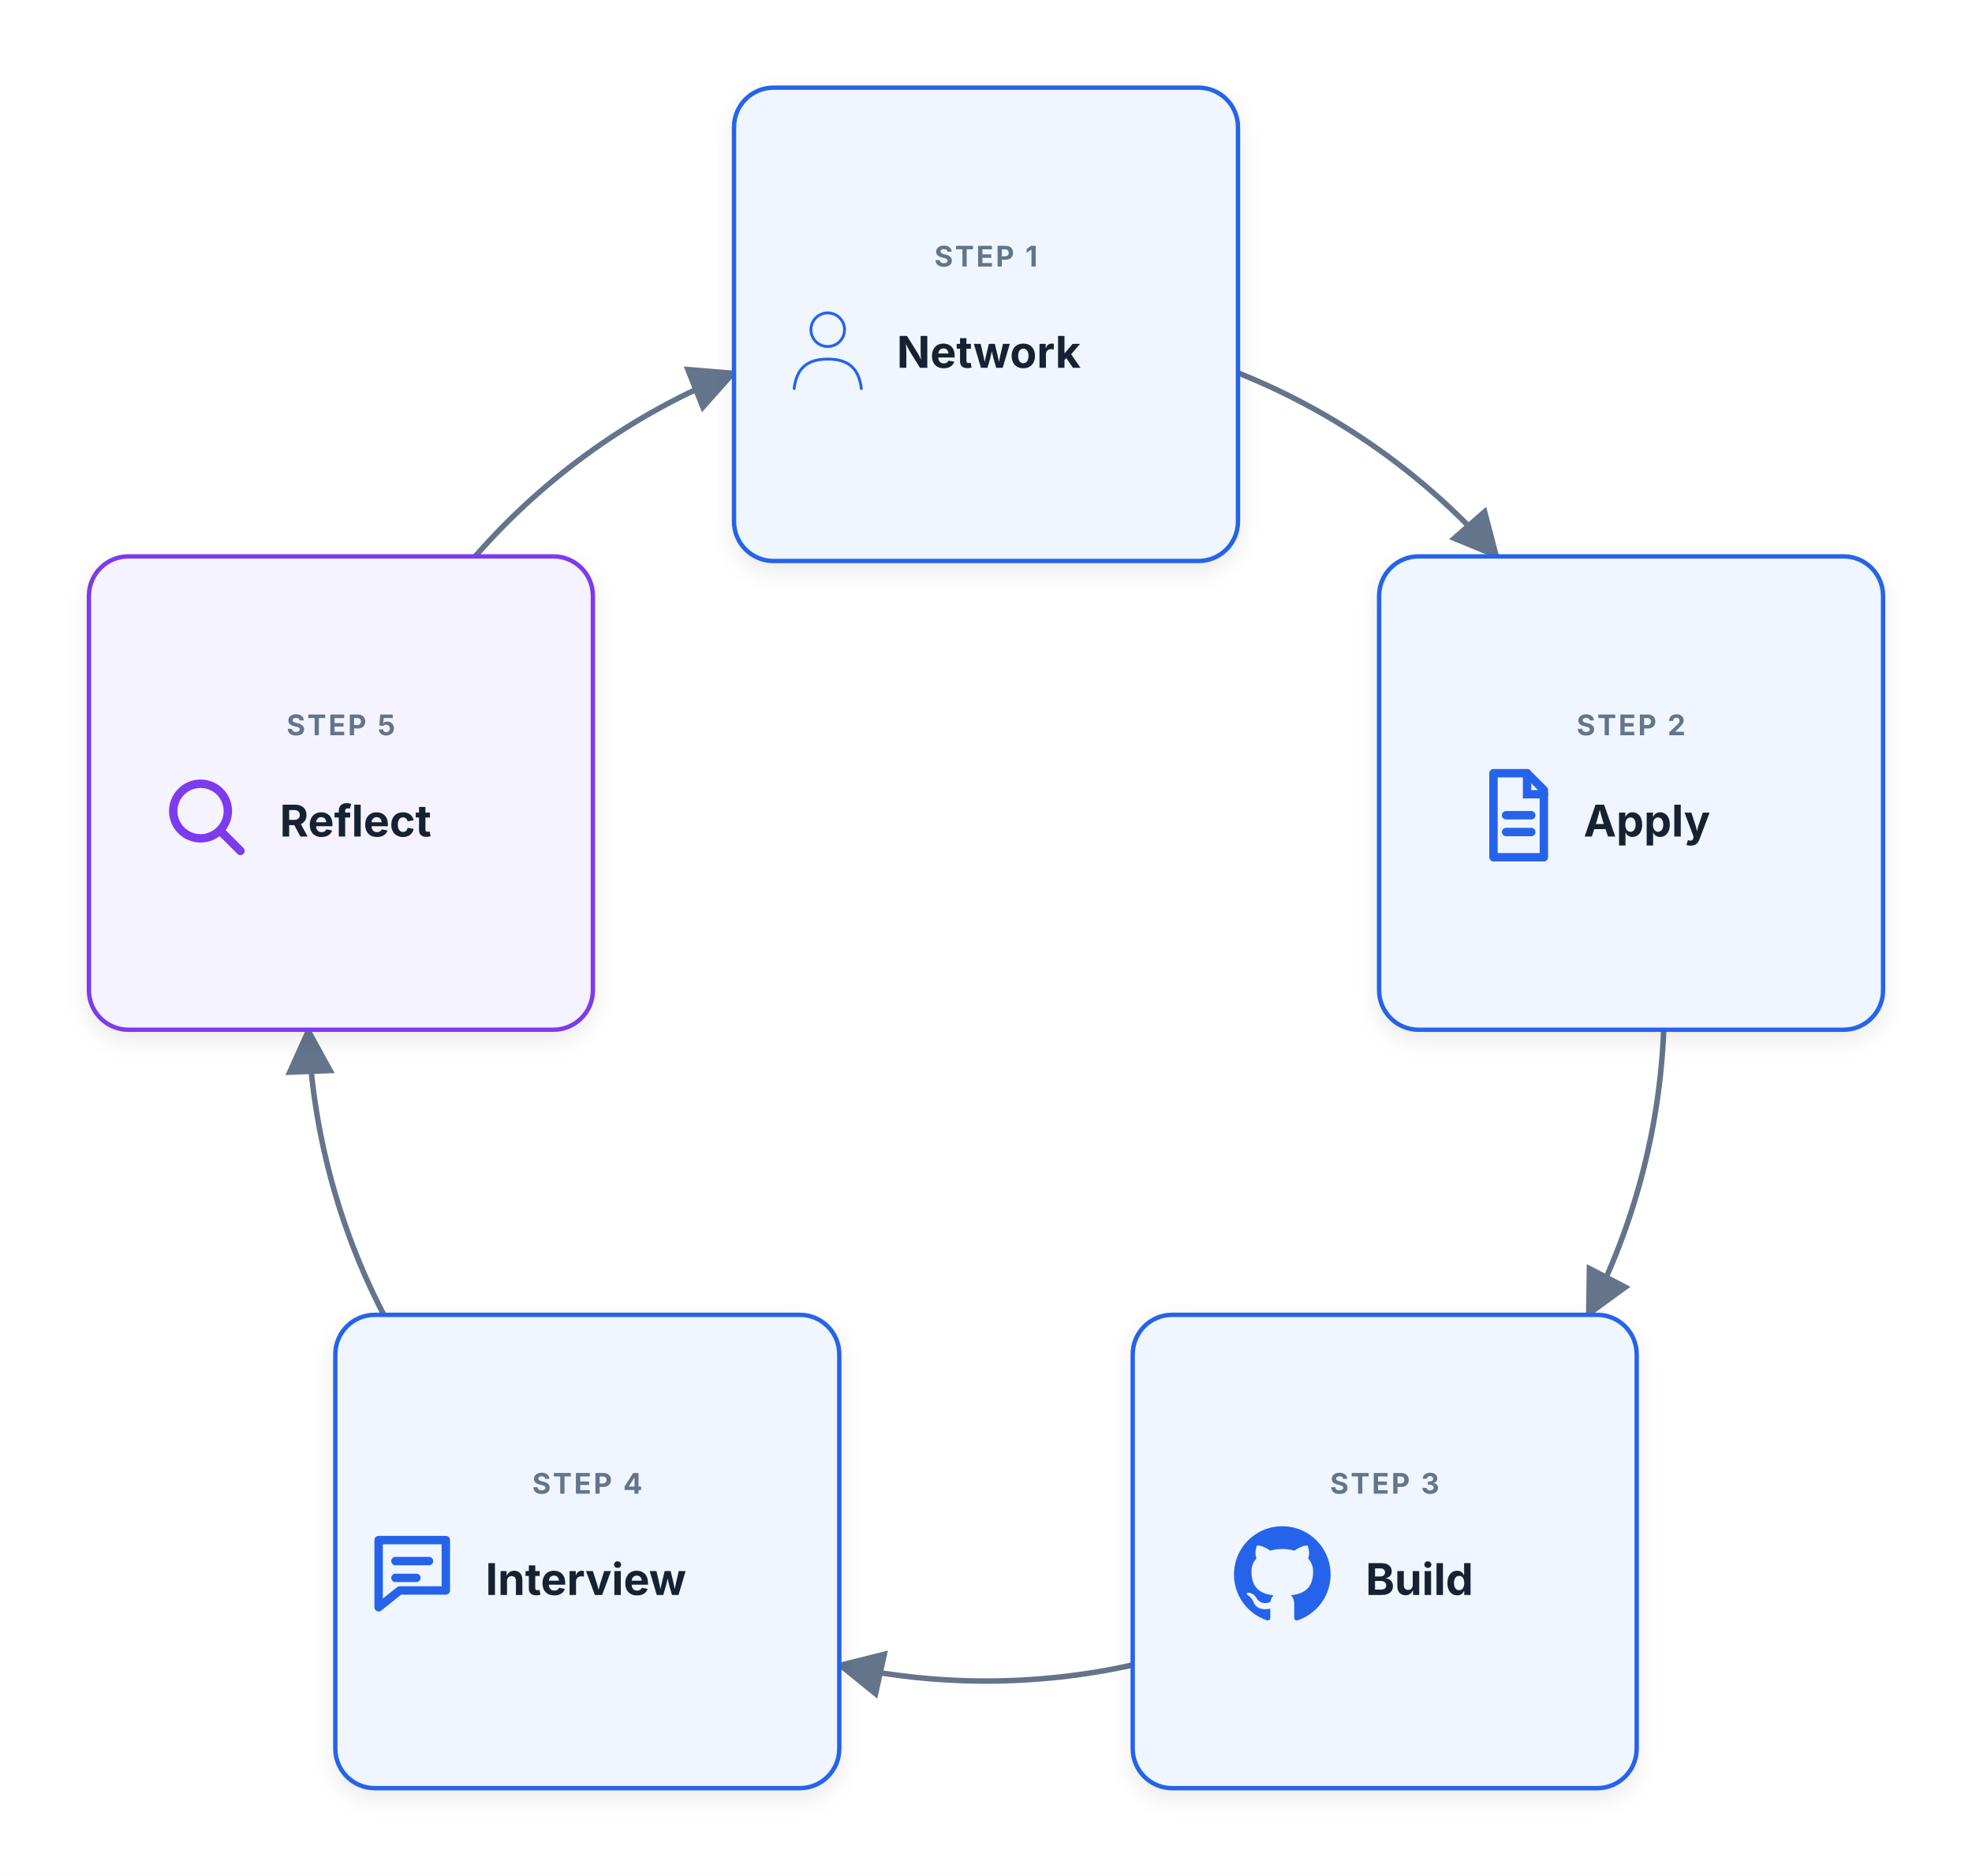
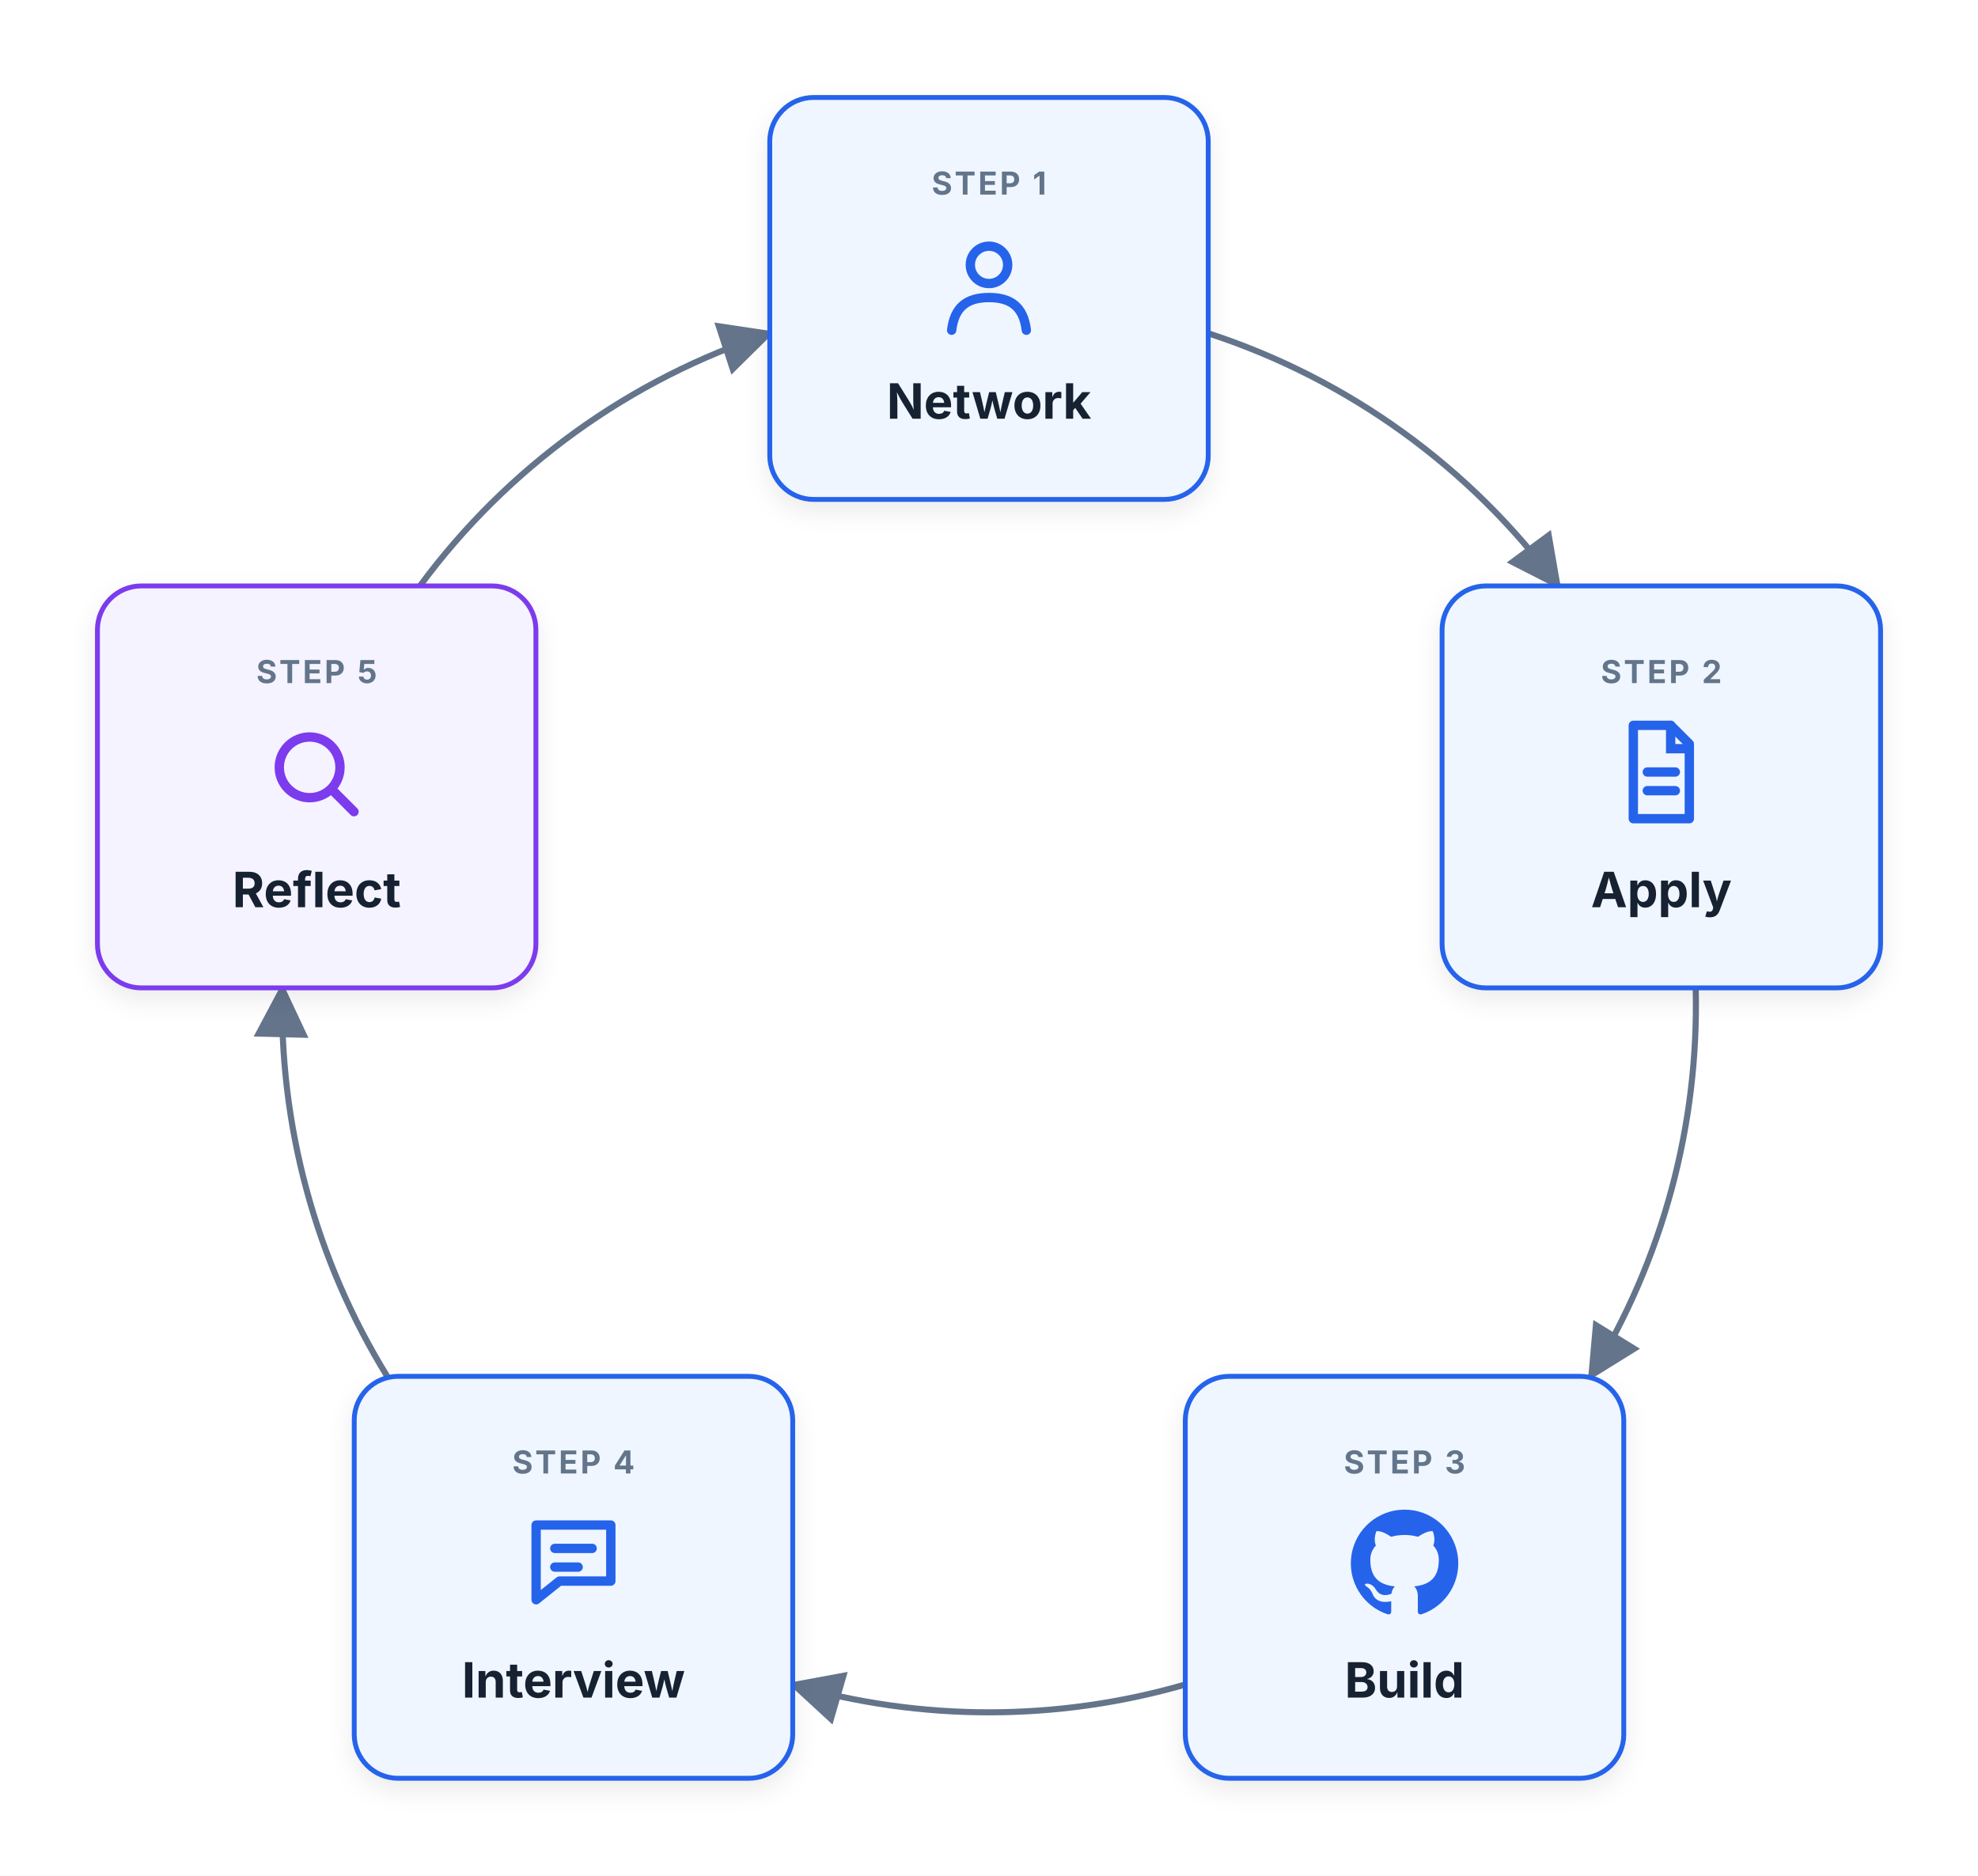
- <svg xmlns="http://www.w3.org/2000/svg" width="900" height="856" viewBox="0 0 900 856" role="img" aria-labelledby="title desc">
+ <svg xmlns="http://www.w3.org/2000/svg" width="812" height="770" viewBox="0 0 812 770" role="img" aria-labelledby="title desc">
  <defs>
    <filter id="shadow" x="-20%" y="-20%" width="140%" height="150%">
      <feDropShadow dx="0" dy="4" stdDeviation="5" flood-color="#0f172a" flood-opacity="0.08" />
    </filter>
    <marker id="arrow-purple" viewBox="0 0 10 10" refX="9" refY="5" markerWidth="9" markerHeight="9" orient="auto">
      <path d="M0 0 10 5 0 10Z" fill="#7c3aed" />
    </marker>
    <marker id="arrow-blue" viewBox="0 0 10 10" refX="9" refY="5" markerWidth="9" markerHeight="9" orient="auto">
      <path d="M0 0 10 5 0 10Z" fill="#2563eb" />
    </marker>
    <marker id="arrow-amber" viewBox="0 0 10 10" refX="9" refY="5" markerWidth="9" markerHeight="9" orient="auto">
      <path d="M0 0 10 5 0 10Z" fill="#c2410c" />
    </marker>
    <marker id="arrow-green" viewBox="0 0 10 10" refX="9" refY="5" markerWidth="9" markerHeight="9" orient="auto">
      <path d="M0 0 10 5 0 10Z" fill="#15803d" />
    </marker>
    <marker id="arrow-red" viewBox="0 0 10 10" refX="9" refY="5" markerWidth="9" markerHeight="9" orient="auto">
      <path d="M0 0 10 5 0 10Z" fill="#dc2626" />
    </marker>
    <marker id="arrow-gray" viewBox="0 0 10 10" refX="9" refY="5" markerWidth="9" markerHeight="9" orient="auto">
      <path d="M0 0 10 5 0 10Z" fill="#64748b" />
    </marker>
    <symbol id="icon-document" viewBox="0 0 24 24">
      <path d="M6 2h8l4 4v16H6Z" fill="none" stroke="currentColor" stroke-width="2" stroke-linejoin="round" />
      <path d="M14 2v5h4M9 12h6M9 16h6" fill="none" stroke="currentColor" stroke-width="2" stroke-linecap="round" />
    </symbol>
    <symbol id="icon-github" viewBox="0 0 24 24">
      <path fill="currentColor" d="M12 .7a11.5 11.5 0 0 0-3.64 22.41c.58.11.79-.25.79-.56v-2.23c-3.22.7-3.9-1.37-3.9-1.37-.53-1.34-1.29-1.7-1.29-1.7-1.05-.72.08-.71.08-.71 1.17.08 1.78 1.2 1.78 1.2 1.04 1.77 2.72 1.26 3.38.96.1-.75.4-1.26.74-1.55-2.57-.29-5.27-1.28-5.27-5.68 0-1.26.45-2.28 1.19-3.09-.12-.29-.52-1.46.11-3.05 0 0 .97-.31 3.16 1.18a10.9 10.9 0 0 1 5.76 0c2.2-1.49 3.16-1.18 3.16-1.18.63 1.59.23 2.76.11 3.05.74.81 1.19 1.83 1.19 3.09 0 4.42-2.71 5.38-5.29 5.67.42.36.79 1.06.79 2.14v3.27c0 .31.21.67.8.56A11.5 11.5 0 0 0 12 .7Z" />
    </symbol>
    <symbol id="icon-message" viewBox="0 0 24 24">
      <path d="M4 4h16v12H9l-5 4Z" fill="none" stroke="currentColor" stroke-width="2" stroke-linecap="round" stroke-linejoin="round" />
      <path d="M8 9h8M8 13h5" fill="none" stroke="currentColor" stroke-width="2" stroke-linecap="round" />
    </symbol>
    <symbol id="icon-search" viewBox="0 0 24 24">
      <circle cx="11" cy="11" r="6.5" fill="none" stroke="currentColor" stroke-width="2" />
      <path d="m16 16 4.5 4.5" fill="none" stroke="currentColor" stroke-width="2" stroke-linecap="round" />
    </symbol>
    <symbol id="icon-user" viewBox="0 0 24 24">
-       <circle cx="12" cy="8" r="4" fill="none" stroke="currentColor" stroke-width="1.3" vector-effect="non-scaling-stroke" />
-       <path d="M4 22c.6-5 3.3-7 8-7s7.4 2 8 7" fill="none" stroke="currentColor" stroke-width="1.3" stroke-linecap="round" vector-effect="non-scaling-stroke" />
+       <circle cx="12" cy="8" r="4" fill="none" stroke="currentColor" stroke-width="2" />
+       <path d="M4 22c.6-5 3.3-7 8-7s7.4 2 8 7" fill="none" stroke="currentColor" stroke-width="2" stroke-linecap="round" />
    </symbol>
    <style>
      text { font-family: system-ui, -apple-system, BlinkMacSystemFont, "Segoe UI", sans-serif; fill: #172033; }
      .node rect { stroke-width: 2; }
      .node-title { font-size: 20px; font-weight: 750; text-anchor: middle; }
      .node-title.icon-copy { text-anchor: start; }
      .node-subtitle { font-size: 16px; font-weight: 500; fill: #7a8699; text-anchor: middle; }
      .eyebrow { font-size: 13px; font-weight: 750; letter-spacing: 1px; fill: #64748b; text-anchor: middle; }
      .mention-icon { font-size: 27px; font-weight: 750; text-anchor: middle; }
      .standalone-mention { font-size: 52px; font-weight: 750; text-anchor: middle; }
      .icon-node-title { font-size: 16px; font-weight: 750; text-anchor: middle; }
      .edge { fill: none; stroke-width: 2.5; stroke-linecap: round; stroke-linejoin: round; }
      .edge-label rect { stroke-width: 2; }
      .edge-label text { font-size: 14px; font-weight: 750; text-anchor: middle; dominant-baseline: central; }
      .divider { stroke: #cbd5e1; stroke-width: 2; stroke-dasharray: 6 8; stroke-linecap: round; }
      .center-annotation { fill: #f1f5f9; stroke: none; }
      .center-title { font-weight: 800; letter-spacing: 0.08em; fill: #334155; text-anchor: middle; }
      .center-detail { font-weight: 600; fill: #64748b; text-anchor: middle; }
    </style>
  </defs>
-   <rect width="900" height="856" fill="#ffffff" />
-   <path class="edge" d="M565 170.15A309.56 309.56 0 0 1 683.13 253.9" stroke="#64748b" marker-end="url(#arrow-gray)" />
-   <path class="edge" d="M759.31 469.9A309.56 309.56 0 0 1 724.84 600" stroke="#64748b" marker-end="url(#arrow-gray)" />
-   <path class="edge" d="M516.96 759.79A309.56 309.56 0 0 1 383.04 759.79" stroke="#64748b" marker-end="url(#arrow-gray)" />
-   <path class="edge" d="M175.16 600A309.56 309.56 0 0 1 140.69 469.9" stroke="#64748b" marker-end="url(#arrow-gray)" />
-   <path class="edge" d="M216.87 253.9A309.56 309.56 0 0 1 335 170.15" stroke="#64748b" marker-end="url(#arrow-gray)" />
-   <g class="node node-blue" transform="translate(335 40)" filter="url(#shadow)">
-     <rect width="230" height="216" rx="18" fill="#eff6ff" stroke="#2563eb" />
-     <text class="eyebrow" x="115" y="81.62" font-size="18">STEP 1</text>
-     <use href="#icon-user" x="19.77" y="95.12" width="46" height="46" color="#2563eb" />
-     <text class="node-title icon-copy" x="74.29" y="127.84" font-size="27">Network</text>
+   <rect width="812" height="770" fill="#ffffff" />
+   <path class="edge" d="M496 136.82A290.2 290.2 0 0 1 639.61 240.53" stroke="#64748b" marker-end="url(#arrow-gray)" />
+   <path class="edge" d="M696.11 405.53A290.2 290.2 0 0 1 653.04 564.99" stroke="#64748b" marker-end="url(#arrow-gray)" />
+   <path class="edge" d="M486.58 691.5A290.2 290.2 0 0 1 325.42 691.5" stroke="#64748b" marker-end="url(#arrow-gray)" />
+   <path class="edge" d="M158.96 564.99A290.2 290.2 0 0 1 115.89 405.53" stroke="#64748b" marker-end="url(#arrow-gray)" />
+   <path class="edge" d="M172.39 240.53A290.2 290.2 0 0 1 316 136.82" stroke="#64748b" marker-end="url(#arrow-gray)" />
+   <g class="node node-blue" transform="translate(316 40.01)" filter="url(#shadow)">
+     <rect width="180" height="165" rx="18" fill="#eff6ff" stroke="#2563eb" />
+     <text class="eyebrow" x="90" y="39.88" font-size="18">STEP 1</text>
+     <use href="#icon-user" x="67" y="53.38" width="46" height="46" color="#2563eb" />
+     <text class="node-title" x="90" y="131.88" font-size="27">Network</text>
  </g>
-   <g class="node node-blue" transform="translate(629.41 253.9)" filter="url(#shadow)">
-     <rect width="230" height="216" rx="18" fill="#eff6ff" stroke="#2563eb" />
-     <text class="eyebrow" x="115" y="81.62" font-size="18">STEP 2</text>
-     <use href="#icon-document" x="40.7" y="95.12" width="46" height="46" color="#2563eb" />
-     <text class="node-title icon-copy" x="93.33" y="127.84" font-size="27">Apply</text>
+   <g class="node node-blue" transform="translate(592 240.53)" filter="url(#shadow)">
+     <rect width="180" height="165" rx="18" fill="#eff6ff" stroke="#2563eb" />
+     <text class="eyebrow" x="90" y="39.88" font-size="18">STEP 2</text>
+     <use href="#icon-document" x="67" y="53.38" width="46" height="46" color="#2563eb" />
+     <text class="node-title" x="90" y="131.88" font-size="27">Apply</text>
  </g>
-   <g class="node node-blue" transform="translate(516.96 600)" filter="url(#shadow)">
-     <rect width="230" height="216" rx="18" fill="#eff6ff" stroke="#2563eb" />
-     <text class="eyebrow" x="115" y="81.62" font-size="18">STEP 3</text>
-     <use href="#icon-github" x="45.25" y="95.12" width="46" height="46" color="#2563eb" />
-     <text class="node-title icon-copy" x="106.3" y="127.84" font-size="27">Build</text>
+   <g class="node node-blue" transform="translate(486.58 564.99)" filter="url(#shadow)">
+     <rect width="180" height="165" rx="18" fill="#eff6ff" stroke="#2563eb" />
+     <text class="eyebrow" x="90" y="39.88" font-size="18">STEP 3</text>
+     <use href="#icon-github" x="67" y="53.38" width="46" height="46" color="#2563eb" />
+     <text class="node-title" x="90" y="131.88" font-size="27">Build</text>
  </g>
-   <g class="node node-blue" transform="translate(153.04 600)" filter="url(#shadow)">
-     <rect width="230" height="216" rx="18" fill="#eff6ff" stroke="#2563eb" />
-     <text class="eyebrow" x="115" y="81.62" font-size="18">STEP 4</text>
-     <use href="#icon-message" x="12.1" y="95.12" width="46" height="46" color="#2563eb" />
-     <text class="node-title icon-copy" x="68.55" y="127.84" font-size="27">Interview</text>
+   <g class="node node-blue" transform="translate(145.42 564.99)" filter="url(#shadow)">
+     <rect width="180" height="165" rx="18" fill="#eff6ff" stroke="#2563eb" />
+     <text class="eyebrow" x="90" y="39.88" font-size="18">STEP 4</text>
+     <use href="#icon-message" x="67" y="53.38" width="46" height="46" color="#2563eb" />
+     <text class="node-title" x="90" y="131.88" font-size="27">Interview</text>
  </g>
-   <g class="node node-purple" transform="translate(40.59 253.9)" filter="url(#shadow)">
-     <rect width="230" height="216" rx="18" fill="#f5f3ff" stroke="#7c3aed" />
-     <text class="eyebrow" x="115" y="81.62" font-size="18">STEP 5</text>
-     <use href="#icon-search" x="29.86" y="95.12" width="46" height="46" color="#7c3aed" />
-     <text class="node-title icon-copy" x="87.09" y="127.84" font-size="27">Reflect</text>
+   <g class="node node-purple" transform="translate(40 240.53)" filter="url(#shadow)">
+     <rect width="180" height="165" rx="18" fill="#f5f3ff" stroke="#7c3aed" />
+     <text class="eyebrow" x="90" y="39.88" font-size="18">STEP 5</text>
+     <use href="#icon-search" x="66.03" y="53.38" width="46" height="46" color="#7c3aed" />
+     <text class="node-title" x="90" y="131.88" font-size="27">Reflect</text>
  </g>
</svg>
